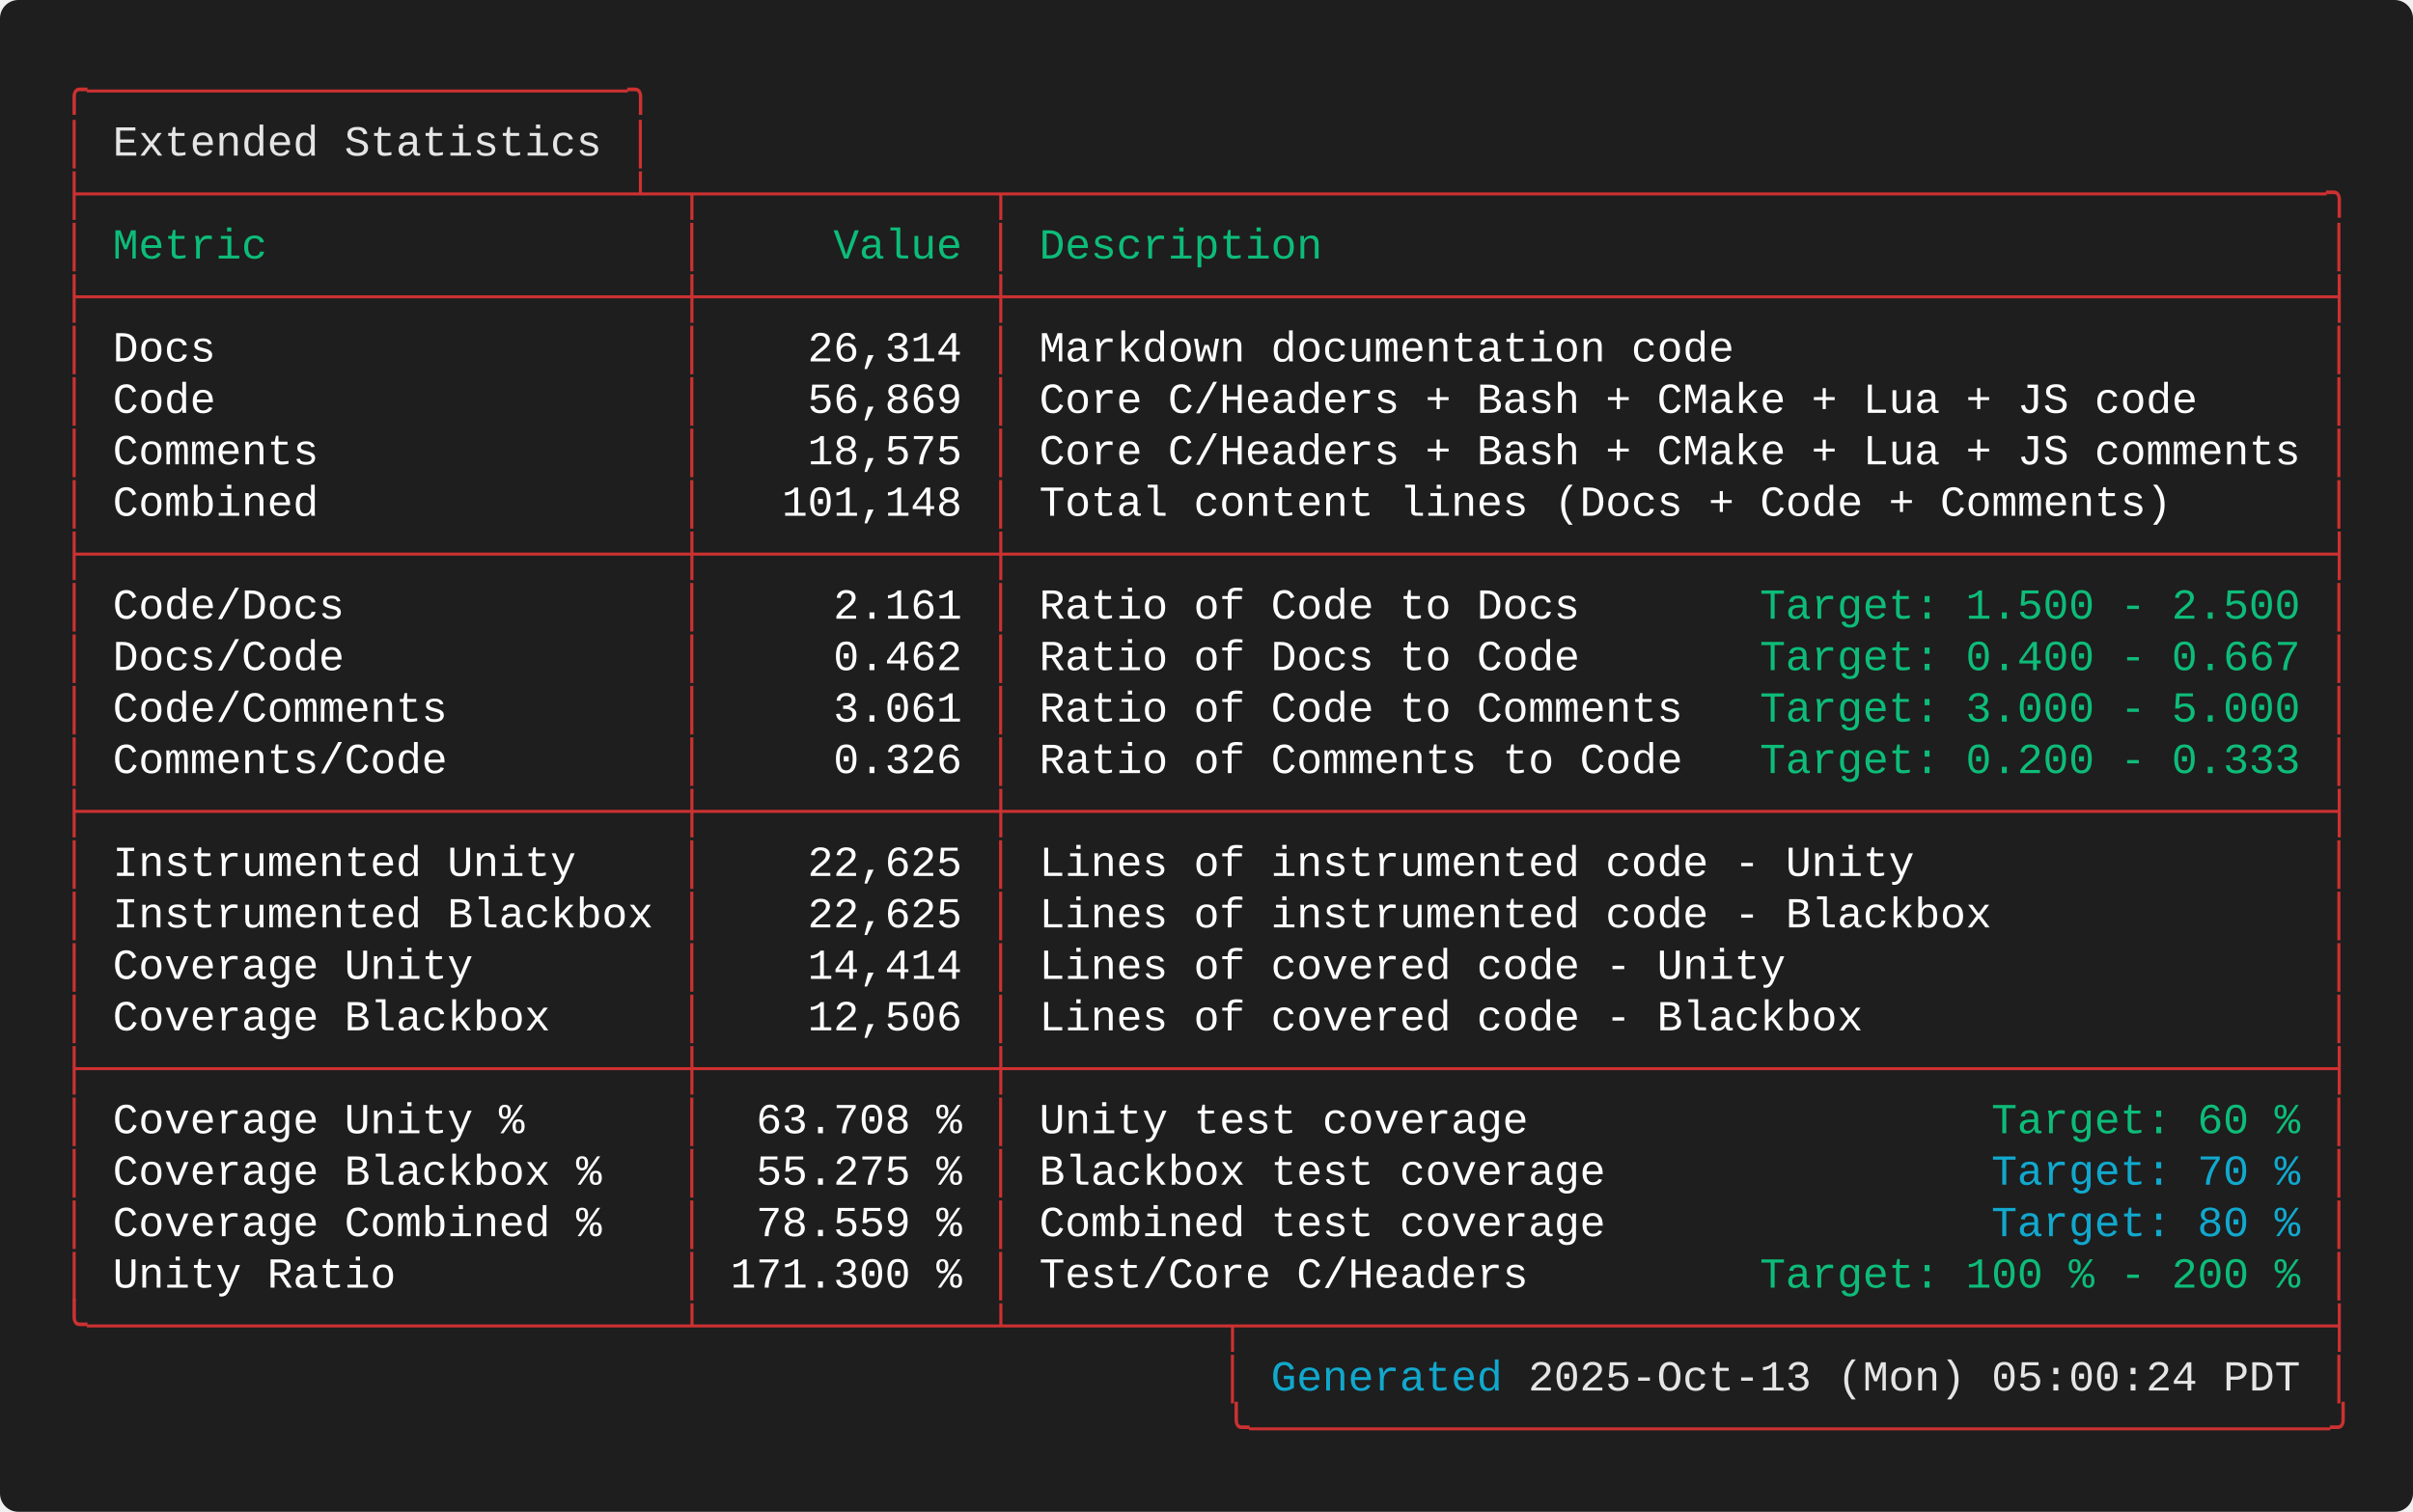
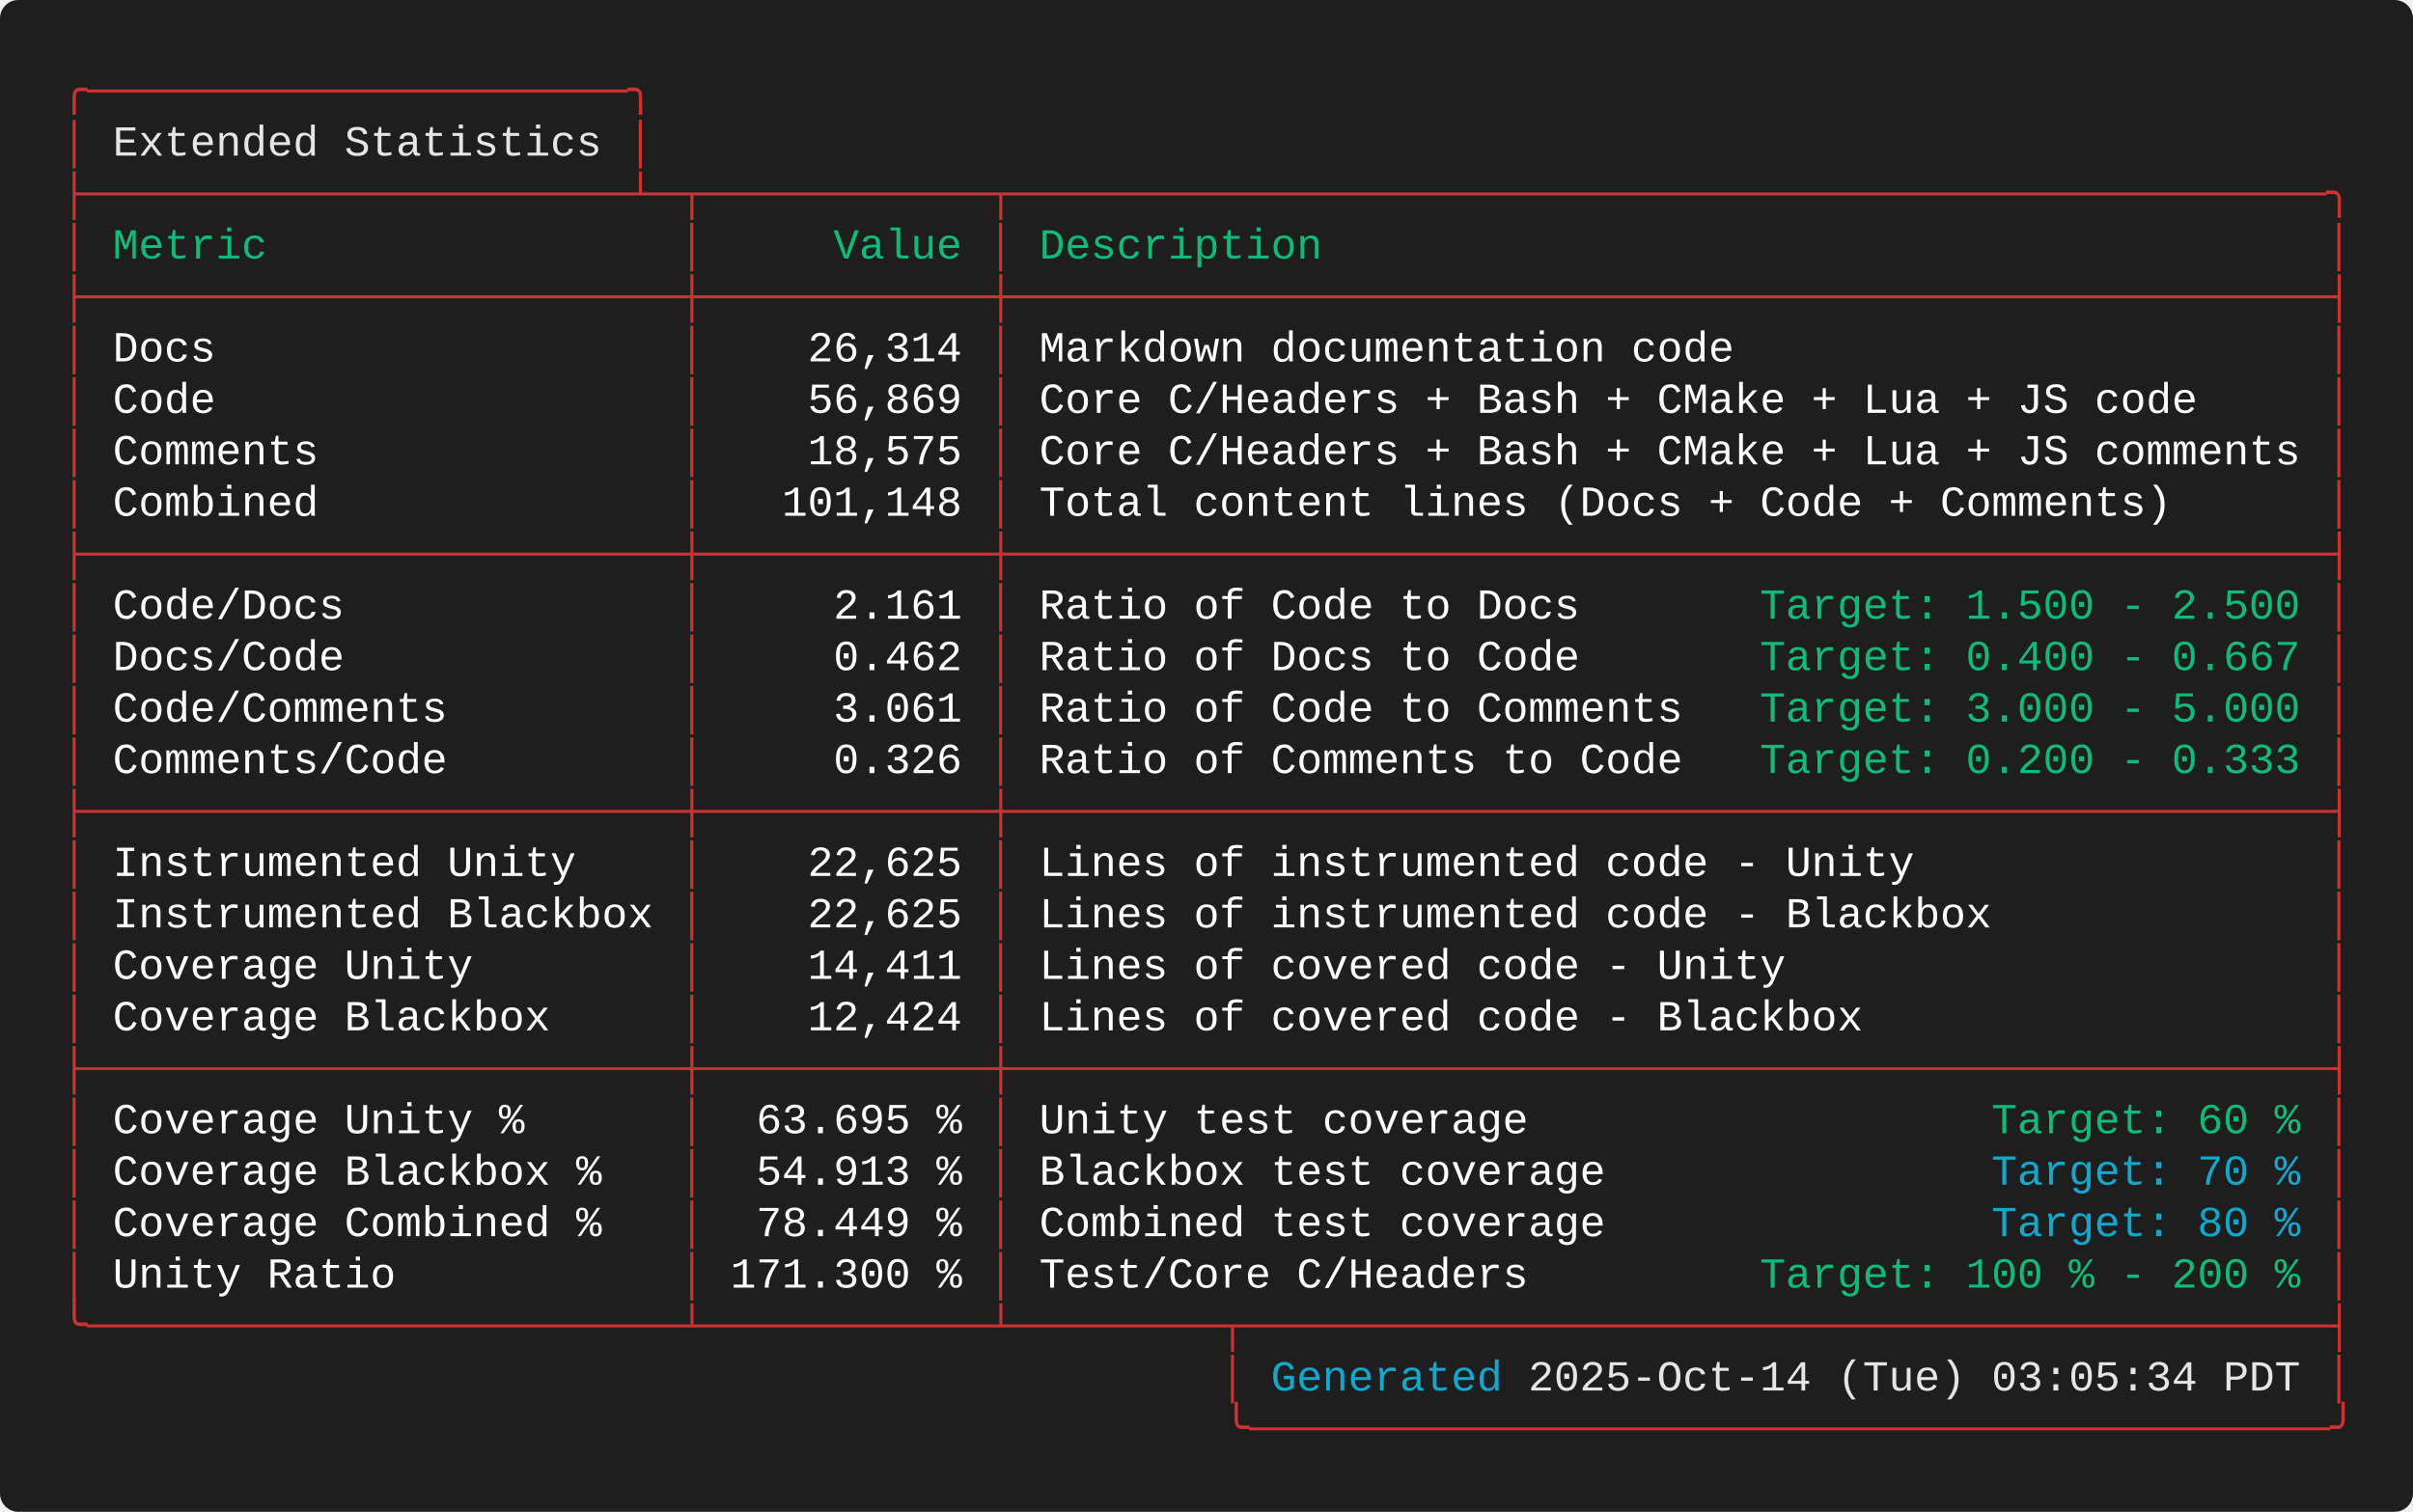
<svg xmlns="http://www.w3.org/2000/svg" width="787.60" height="493.60" viewBox="0 0 787.60 493.60">
  <defs>
    <style type="text/css">.terminal-text { font-family: 'Consolas', 'Consolas', 'Monaco', 'Courier New', monospace; }</style>
  </defs>
  <rect width="100%" height="100%" fill="#1e1e1e" rx="6" />
  <text x="20.00" y="34.00" font-size="14" class="terminal-text" xml:space="preserve" textLength="193.20" lengthAdjust="spacingAndGlyphs" fill="#cd3131">╭─────────────────────╮</text>
  <text x="20.00" y="50.80" font-size="14" class="terminal-text" xml:space="preserve" textLength="16.80" lengthAdjust="spacingAndGlyphs" fill="#cd3131">│ </text>
  <text x="36.80" y="50.80" font-size="14" class="terminal-text" xml:space="preserve" textLength="159.60" lengthAdjust="spacingAndGlyphs" fill="#e5e5e5">Extended Statistics</text>
  <text x="196.40" y="50.80" font-size="14" class="terminal-text" xml:space="preserve" textLength="8.40" lengthAdjust="spacingAndGlyphs" fill="#ffffff"> </text>
  <text x="204.80" y="50.80" font-size="14" class="terminal-text" xml:space="preserve" textLength="8.40" lengthAdjust="spacingAndGlyphs" fill="#cd3131">│</text>
  <text x="20.00" y="67.60" font-size="14" class="terminal-text" xml:space="preserve" textLength="747.60" lengthAdjust="spacingAndGlyphs" fill="#cd3131">├─────────────────────┴─┬───────────┬───────────────────────────────────────────────────╮</text>
  <text x="20.00" y="84.40" font-size="14" class="terminal-text" xml:space="preserve" textLength="8.40" lengthAdjust="spacingAndGlyphs" fill="#cd3131">│</text>
  <text x="28.40" y="84.40" font-size="14" class="terminal-text" xml:space="preserve" textLength="193.20" lengthAdjust="spacingAndGlyphs" fill="#0dbc79"> Metric                </text>
  <text x="221.60" y="84.40" font-size="14" class="terminal-text" xml:space="preserve" textLength="8.40" lengthAdjust="spacingAndGlyphs" fill="#cd3131">│</text>
  <text x="230.00" y="84.40" font-size="14" class="terminal-text" xml:space="preserve" textLength="92.40" lengthAdjust="spacingAndGlyphs" fill="#0dbc79">     Value </text>
  <text x="322.40" y="84.40" font-size="14" class="terminal-text" xml:space="preserve" textLength="8.40" lengthAdjust="spacingAndGlyphs" fill="#cd3131">│</text>
  <text x="330.80" y="84.40" font-size="14" class="terminal-text" xml:space="preserve" textLength="428.40" lengthAdjust="spacingAndGlyphs" fill="#0dbc79"> Description                                       </text>
  <text x="759.20" y="84.40" font-size="14" class="terminal-text" xml:space="preserve" textLength="8.40" lengthAdjust="spacingAndGlyphs" fill="#cd3131">│</text>
  <text x="20.00" y="101.20" font-size="14" class="terminal-text" xml:space="preserve" textLength="747.60" lengthAdjust="spacingAndGlyphs" fill="#cd3131">├───────────────────────┼───────────┼───────────────────────────────────────────────────┤</text>
  <text x="20.00" y="118.00" font-size="14" class="terminal-text" xml:space="preserve" textLength="8.40" lengthAdjust="spacingAndGlyphs" fill="#cd3131">│</text>
  <text x="28.40" y="118.00" font-size="14" class="terminal-text" xml:space="preserve" textLength="193.20" lengthAdjust="spacingAndGlyphs" fill="#ffffff"> Docs                  </text>
  <text x="221.60" y="118.00" font-size="14" class="terminal-text" xml:space="preserve" textLength="8.40" lengthAdjust="spacingAndGlyphs" fill="#cd3131">│</text>
  <text x="230.00" y="118.00" font-size="14" class="terminal-text" xml:space="preserve" textLength="92.40" lengthAdjust="spacingAndGlyphs" fill="#ffffff">    26,314 </text>
  <text x="322.40" y="118.00" font-size="14" class="terminal-text" xml:space="preserve" textLength="8.40" lengthAdjust="spacingAndGlyphs" fill="#cd3131">│</text>
  <text x="330.80" y="118.00" font-size="14" class="terminal-text" xml:space="preserve" textLength="428.40" lengthAdjust="spacingAndGlyphs" fill="#ffffff"> Markdown documentation code                       </text>
  <text x="759.20" y="118.00" font-size="14" class="terminal-text" xml:space="preserve" textLength="8.40" lengthAdjust="spacingAndGlyphs" fill="#cd3131">│</text>
  <text x="20.00" y="134.80" font-size="14" class="terminal-text" xml:space="preserve" textLength="8.40" lengthAdjust="spacingAndGlyphs" fill="#cd3131">│</text>
  <text x="28.40" y="134.80" font-size="14" class="terminal-text" xml:space="preserve" textLength="193.20" lengthAdjust="spacingAndGlyphs" fill="#ffffff"> Code                  </text>
  <text x="221.60" y="134.80" font-size="14" class="terminal-text" xml:space="preserve" textLength="8.40" lengthAdjust="spacingAndGlyphs" fill="#cd3131">│</text>
  <text x="230.00" y="134.80" font-size="14" class="terminal-text" xml:space="preserve" textLength="92.40" lengthAdjust="spacingAndGlyphs" fill="#ffffff">    56,869 </text>
  <text x="322.40" y="134.80" font-size="14" class="terminal-text" xml:space="preserve" textLength="8.40" lengthAdjust="spacingAndGlyphs" fill="#cd3131">│</text>
  <text x="330.80" y="134.80" font-size="14" class="terminal-text" xml:space="preserve" textLength="428.40" lengthAdjust="spacingAndGlyphs" fill="#ffffff"> Core C/Headers + Bash + CMake + Lua + JS code     </text>
  <text x="759.20" y="134.80" font-size="14" class="terminal-text" xml:space="preserve" textLength="8.40" lengthAdjust="spacingAndGlyphs" fill="#cd3131">│</text>
  <text x="20.00" y="151.60" font-size="14" class="terminal-text" xml:space="preserve" textLength="8.40" lengthAdjust="spacingAndGlyphs" fill="#cd3131">│</text>
  <text x="28.40" y="151.60" font-size="14" class="terminal-text" xml:space="preserve" textLength="193.20" lengthAdjust="spacingAndGlyphs" fill="#ffffff"> Comments              </text>
  <text x="221.60" y="151.60" font-size="14" class="terminal-text" xml:space="preserve" textLength="8.40" lengthAdjust="spacingAndGlyphs" fill="#cd3131">│</text>
  <text x="230.00" y="151.60" font-size="14" class="terminal-text" xml:space="preserve" textLength="92.40" lengthAdjust="spacingAndGlyphs" fill="#ffffff">    18,575 </text>
  <text x="322.40" y="151.60" font-size="14" class="terminal-text" xml:space="preserve" textLength="8.40" lengthAdjust="spacingAndGlyphs" fill="#cd3131">│</text>
  <text x="330.80" y="151.60" font-size="14" class="terminal-text" xml:space="preserve" textLength="428.40" lengthAdjust="spacingAndGlyphs" fill="#ffffff"> Core C/Headers + Bash + CMake + Lua + JS comments </text>
  <text x="759.20" y="151.60" font-size="14" class="terminal-text" xml:space="preserve" textLength="8.40" lengthAdjust="spacingAndGlyphs" fill="#cd3131">│</text>
  <text x="20.00" y="168.40" font-size="14" class="terminal-text" xml:space="preserve" textLength="8.40" lengthAdjust="spacingAndGlyphs" fill="#cd3131">│</text>
  <text x="28.40" y="168.40" font-size="14" class="terminal-text" xml:space="preserve" textLength="193.20" lengthAdjust="spacingAndGlyphs" fill="#ffffff"> Combined              </text>
  <text x="221.60" y="168.40" font-size="14" class="terminal-text" xml:space="preserve" textLength="8.40" lengthAdjust="spacingAndGlyphs" fill="#cd3131">│</text>
  <text x="230.00" y="168.40" font-size="14" class="terminal-text" xml:space="preserve" textLength="92.40" lengthAdjust="spacingAndGlyphs" fill="#ffffff">   101,148 </text>
  <text x="322.40" y="168.40" font-size="14" class="terminal-text" xml:space="preserve" textLength="8.40" lengthAdjust="spacingAndGlyphs" fill="#cd3131">│</text>
  <text x="330.80" y="168.40" font-size="14" class="terminal-text" xml:space="preserve" textLength="428.40" lengthAdjust="spacingAndGlyphs" fill="#ffffff"> Total content lines (Docs + Code + Comments)      </text>
  <text x="759.20" y="168.40" font-size="14" class="terminal-text" xml:space="preserve" textLength="8.40" lengthAdjust="spacingAndGlyphs" fill="#cd3131">│</text>
  <text x="20.00" y="185.20" font-size="14" class="terminal-text" xml:space="preserve" textLength="747.60" lengthAdjust="spacingAndGlyphs" fill="#cd3131">├───────────────────────┼───────────┼───────────────────────────────────────────────────┤</text>
  <text x="20.00" y="202.00" font-size="14" class="terminal-text" xml:space="preserve" textLength="8.40" lengthAdjust="spacingAndGlyphs" fill="#cd3131">│</text>
  <text x="28.40" y="202.00" font-size="14" class="terminal-text" xml:space="preserve" textLength="193.20" lengthAdjust="spacingAndGlyphs" fill="#ffffff"> Code/Docs             </text>
  <text x="221.60" y="202.00" font-size="14" class="terminal-text" xml:space="preserve" textLength="8.40" lengthAdjust="spacingAndGlyphs" fill="#cd3131">│</text>
  <text x="230.00" y="202.00" font-size="14" class="terminal-text" xml:space="preserve" textLength="92.40" lengthAdjust="spacingAndGlyphs" fill="#ffffff">     2.161 </text>
  <text x="322.40" y="202.00" font-size="14" class="terminal-text" xml:space="preserve" textLength="8.40" lengthAdjust="spacingAndGlyphs" fill="#cd3131">│</text>
  <text x="330.80" y="202.00" font-size="14" class="terminal-text" xml:space="preserve" textLength="243.60" lengthAdjust="spacingAndGlyphs" fill="#ffffff"> Ratio of Code to Docs       </text>
  <text x="574.40" y="202.00" font-size="14" class="terminal-text" xml:space="preserve" textLength="176.40" lengthAdjust="spacingAndGlyphs" fill="#0dbc79">Target: 1.500 - 2.500</text>
  <text x="750.80" y="202.00" font-size="14" class="terminal-text" xml:space="preserve" textLength="8.40" lengthAdjust="spacingAndGlyphs" fill="#ffffff"> </text>
  <text x="759.20" y="202.00" font-size="14" class="terminal-text" xml:space="preserve" textLength="8.40" lengthAdjust="spacingAndGlyphs" fill="#cd3131">│</text>
  <text x="20.00" y="218.80" font-size="14" class="terminal-text" xml:space="preserve" textLength="8.40" lengthAdjust="spacingAndGlyphs" fill="#cd3131">│</text>
  <text x="28.40" y="218.80" font-size="14" class="terminal-text" xml:space="preserve" textLength="193.20" lengthAdjust="spacingAndGlyphs" fill="#ffffff"> Docs/Code             </text>
  <text x="221.60" y="218.80" font-size="14" class="terminal-text" xml:space="preserve" textLength="8.40" lengthAdjust="spacingAndGlyphs" fill="#cd3131">│</text>
  <text x="230.00" y="218.80" font-size="14" class="terminal-text" xml:space="preserve" textLength="92.40" lengthAdjust="spacingAndGlyphs" fill="#ffffff">     0.462 </text>
  <text x="322.40" y="218.80" font-size="14" class="terminal-text" xml:space="preserve" textLength="8.40" lengthAdjust="spacingAndGlyphs" fill="#cd3131">│</text>
  <text x="330.80" y="218.80" font-size="14" class="terminal-text" xml:space="preserve" textLength="243.60" lengthAdjust="spacingAndGlyphs" fill="#ffffff"> Ratio of Docs to Code       </text>
  <text x="574.40" y="218.80" font-size="14" class="terminal-text" xml:space="preserve" textLength="184.80" lengthAdjust="spacingAndGlyphs" fill="#0dbc79">Target: 0.400 - 0.667 </text>
  <text x="759.20" y="218.80" font-size="14" class="terminal-text" xml:space="preserve" textLength="8.40" lengthAdjust="spacingAndGlyphs" fill="#cd3131">│</text>
  <text x="20.00" y="235.60" font-size="14" class="terminal-text" xml:space="preserve" textLength="8.40" lengthAdjust="spacingAndGlyphs" fill="#cd3131">│</text>
  <text x="28.40" y="235.60" font-size="14" class="terminal-text" xml:space="preserve" textLength="193.20" lengthAdjust="spacingAndGlyphs" fill="#ffffff"> Code/Comments         </text>
  <text x="221.60" y="235.60" font-size="14" class="terminal-text" xml:space="preserve" textLength="8.40" lengthAdjust="spacingAndGlyphs" fill="#cd3131">│</text>
  <text x="230.00" y="235.60" font-size="14" class="terminal-text" xml:space="preserve" textLength="92.40" lengthAdjust="spacingAndGlyphs" fill="#ffffff">     3.061 </text>
  <text x="322.40" y="235.60" font-size="14" class="terminal-text" xml:space="preserve" textLength="8.40" lengthAdjust="spacingAndGlyphs" fill="#cd3131">│</text>
  <text x="330.80" y="235.60" font-size="14" class="terminal-text" xml:space="preserve" textLength="243.60" lengthAdjust="spacingAndGlyphs" fill="#ffffff"> Ratio of Code to Comments   </text>
  <text x="574.40" y="235.60" font-size="14" class="terminal-text" xml:space="preserve" textLength="176.40" lengthAdjust="spacingAndGlyphs" fill="#0dbc79">Target: 3.000 - 5.000</text>
  <text x="750.80" y="235.60" font-size="14" class="terminal-text" xml:space="preserve" textLength="8.40" lengthAdjust="spacingAndGlyphs" fill="#ffffff"> </text>
  <text x="759.20" y="235.60" font-size="14" class="terminal-text" xml:space="preserve" textLength="8.40" lengthAdjust="spacingAndGlyphs" fill="#cd3131">│</text>
  <text x="20.00" y="252.40" font-size="14" class="terminal-text" xml:space="preserve" textLength="8.40" lengthAdjust="spacingAndGlyphs" fill="#cd3131">│</text>
  <text x="28.40" y="252.40" font-size="14" class="terminal-text" xml:space="preserve" textLength="193.20" lengthAdjust="spacingAndGlyphs" fill="#ffffff"> Comments/Code         </text>
  <text x="221.60" y="252.40" font-size="14" class="terminal-text" xml:space="preserve" textLength="8.40" lengthAdjust="spacingAndGlyphs" fill="#cd3131">│</text>
  <text x="230.00" y="252.40" font-size="14" class="terminal-text" xml:space="preserve" textLength="92.40" lengthAdjust="spacingAndGlyphs" fill="#ffffff">     0.326 </text>
  <text x="322.40" y="252.40" font-size="14" class="terminal-text" xml:space="preserve" textLength="8.40" lengthAdjust="spacingAndGlyphs" fill="#cd3131">│</text>
  <text x="330.80" y="252.40" font-size="14" class="terminal-text" xml:space="preserve" textLength="243.60" lengthAdjust="spacingAndGlyphs" fill="#ffffff"> Ratio of Comments to Code   </text>
  <text x="574.40" y="252.40" font-size="14" class="terminal-text" xml:space="preserve" textLength="176.40" lengthAdjust="spacingAndGlyphs" fill="#0dbc79">Target: 0.200 - 0.333</text>
  <text x="750.80" y="252.40" font-size="14" class="terminal-text" xml:space="preserve" textLength="8.40" lengthAdjust="spacingAndGlyphs" fill="#ffffff"> </text>
  <text x="759.20" y="252.40" font-size="14" class="terminal-text" xml:space="preserve" textLength="8.40" lengthAdjust="spacingAndGlyphs" fill="#cd3131">│</text>
  <text x="20.00" y="269.20" font-size="14" class="terminal-text" xml:space="preserve" textLength="747.60" lengthAdjust="spacingAndGlyphs" fill="#cd3131">├───────────────────────┼───────────┼───────────────────────────────────────────────────┤</text>
  <text x="20.00" y="286.00" font-size="14" class="terminal-text" xml:space="preserve" textLength="8.40" lengthAdjust="spacingAndGlyphs" fill="#cd3131">│</text>
  <text x="28.40" y="286.00" font-size="14" class="terminal-text" xml:space="preserve" textLength="193.20" lengthAdjust="spacingAndGlyphs" fill="#ffffff"> Instrumented Unity    </text>
  <text x="221.60" y="286.00" font-size="14" class="terminal-text" xml:space="preserve" textLength="8.40" lengthAdjust="spacingAndGlyphs" fill="#cd3131">│</text>
  <text x="230.00" y="286.00" font-size="14" class="terminal-text" xml:space="preserve" textLength="92.40" lengthAdjust="spacingAndGlyphs" fill="#ffffff">    22,625 </text>
  <text x="322.40" y="286.00" font-size="14" class="terminal-text" xml:space="preserve" textLength="8.40" lengthAdjust="spacingAndGlyphs" fill="#cd3131">│</text>
  <text x="330.80" y="286.00" font-size="14" class="terminal-text" xml:space="preserve" textLength="428.40" lengthAdjust="spacingAndGlyphs" fill="#ffffff"> Lines of instrumented code - Unity                </text>
  <text x="759.20" y="286.00" font-size="14" class="terminal-text" xml:space="preserve" textLength="8.40" lengthAdjust="spacingAndGlyphs" fill="#cd3131">│</text>
  <text x="20.00" y="302.80" font-size="14" class="terminal-text" xml:space="preserve" textLength="8.40" lengthAdjust="spacingAndGlyphs" fill="#cd3131">│</text>
  <text x="28.40" y="302.80" font-size="14" class="terminal-text" xml:space="preserve" textLength="193.20" lengthAdjust="spacingAndGlyphs" fill="#ffffff"> Instrumented Blackbox </text>
  <text x="221.60" y="302.80" font-size="14" class="terminal-text" xml:space="preserve" textLength="8.40" lengthAdjust="spacingAndGlyphs" fill="#cd3131">│</text>
  <text x="230.00" y="302.80" font-size="14" class="terminal-text" xml:space="preserve" textLength="92.40" lengthAdjust="spacingAndGlyphs" fill="#ffffff">    22,625 </text>
  <text x="322.40" y="302.80" font-size="14" class="terminal-text" xml:space="preserve" textLength="8.40" lengthAdjust="spacingAndGlyphs" fill="#cd3131">│</text>
  <text x="330.80" y="302.80" font-size="14" class="terminal-text" xml:space="preserve" textLength="428.40" lengthAdjust="spacingAndGlyphs" fill="#ffffff"> Lines of instrumented code - Blackbox             </text>
  <text x="759.20" y="302.80" font-size="14" class="terminal-text" xml:space="preserve" textLength="8.40" lengthAdjust="spacingAndGlyphs" fill="#cd3131">│</text>
  <text x="20.00" y="319.60" font-size="14" class="terminal-text" xml:space="preserve" textLength="8.40" lengthAdjust="spacingAndGlyphs" fill="#cd3131">│</text>
  <text x="28.40" y="319.60" font-size="14" class="terminal-text" xml:space="preserve" textLength="193.20" lengthAdjust="spacingAndGlyphs" fill="#ffffff"> Coverage Unity        </text>
  <text x="221.60" y="319.60" font-size="14" class="terminal-text" xml:space="preserve" textLength="8.40" lengthAdjust="spacingAndGlyphs" fill="#cd3131">│</text>
-   <text x="230.00" y="319.60" font-size="14" class="terminal-text" xml:space="preserve" textLength="92.40" lengthAdjust="spacingAndGlyphs" fill="#ffffff">    14,414 </text>
+   <text x="230.00" y="319.60" font-size="14" class="terminal-text" xml:space="preserve" textLength="92.40" lengthAdjust="spacingAndGlyphs" fill="#ffffff">    14,411 </text>
  <text x="322.40" y="319.60" font-size="14" class="terminal-text" xml:space="preserve" textLength="8.40" lengthAdjust="spacingAndGlyphs" fill="#cd3131">│</text>
  <text x="330.80" y="319.60" font-size="14" class="terminal-text" xml:space="preserve" textLength="428.40" lengthAdjust="spacingAndGlyphs" fill="#ffffff"> Lines of covered code - Unity                     </text>
  <text x="759.20" y="319.60" font-size="14" class="terminal-text" xml:space="preserve" textLength="8.40" lengthAdjust="spacingAndGlyphs" fill="#cd3131">│</text>
  <text x="20.00" y="336.40" font-size="14" class="terminal-text" xml:space="preserve" textLength="8.40" lengthAdjust="spacingAndGlyphs" fill="#cd3131">│</text>
  <text x="28.40" y="336.40" font-size="14" class="terminal-text" xml:space="preserve" textLength="193.20" lengthAdjust="spacingAndGlyphs" fill="#ffffff"> Coverage Blackbox     </text>
  <text x="221.60" y="336.40" font-size="14" class="terminal-text" xml:space="preserve" textLength="8.40" lengthAdjust="spacingAndGlyphs" fill="#cd3131">│</text>
-   <text x="230.00" y="336.40" font-size="14" class="terminal-text" xml:space="preserve" textLength="92.40" lengthAdjust="spacingAndGlyphs" fill="#ffffff">    12,506 </text>
+   <text x="230.00" y="336.40" font-size="14" class="terminal-text" xml:space="preserve" textLength="92.40" lengthAdjust="spacingAndGlyphs" fill="#ffffff">    12,424 </text>
  <text x="322.40" y="336.40" font-size="14" class="terminal-text" xml:space="preserve" textLength="8.40" lengthAdjust="spacingAndGlyphs" fill="#cd3131">│</text>
  <text x="330.80" y="336.40" font-size="14" class="terminal-text" xml:space="preserve" textLength="428.40" lengthAdjust="spacingAndGlyphs" fill="#ffffff"> Lines of covered code - Blackbox                  </text>
  <text x="759.20" y="336.40" font-size="14" class="terminal-text" xml:space="preserve" textLength="8.40" lengthAdjust="spacingAndGlyphs" fill="#cd3131">│</text>
  <text x="20.00" y="353.20" font-size="14" class="terminal-text" xml:space="preserve" textLength="747.60" lengthAdjust="spacingAndGlyphs" fill="#cd3131">├───────────────────────┼───────────┼───────────────────────────────────────────────────┤</text>
  <text x="20.00" y="370.00" font-size="14" class="terminal-text" xml:space="preserve" textLength="8.40" lengthAdjust="spacingAndGlyphs" fill="#cd3131">│</text>
  <text x="28.40" y="370.00" font-size="14" class="terminal-text" xml:space="preserve" textLength="193.20" lengthAdjust="spacingAndGlyphs" fill="#ffffff"> Coverage Unity %      </text>
  <text x="221.60" y="370.00" font-size="14" class="terminal-text" xml:space="preserve" textLength="8.40" lengthAdjust="spacingAndGlyphs" fill="#cd3131">│</text>
-   <text x="230.00" y="370.00" font-size="14" class="terminal-text" xml:space="preserve" textLength="92.40" lengthAdjust="spacingAndGlyphs" fill="#ffffff">  63.708 % </text>
+   <text x="230.00" y="370.00" font-size="14" class="terminal-text" xml:space="preserve" textLength="92.40" lengthAdjust="spacingAndGlyphs" fill="#ffffff">  63.695 % </text>
  <text x="322.40" y="370.00" font-size="14" class="terminal-text" xml:space="preserve" textLength="8.40" lengthAdjust="spacingAndGlyphs" fill="#cd3131">│</text>
  <text x="330.80" y="370.00" font-size="14" class="terminal-text" xml:space="preserve" textLength="319.20" lengthAdjust="spacingAndGlyphs" fill="#ffffff"> Unity test coverage                  </text>
  <text x="650.00" y="370.00" font-size="14" class="terminal-text" xml:space="preserve" textLength="100.80" lengthAdjust="spacingAndGlyphs" fill="#0dbc79">Target: 60 %</text>
  <text x="750.80" y="370.00" font-size="14" class="terminal-text" xml:space="preserve" textLength="8.40" lengthAdjust="spacingAndGlyphs" fill="#ffffff"> </text>
  <text x="759.20" y="370.00" font-size="14" class="terminal-text" xml:space="preserve" textLength="8.40" lengthAdjust="spacingAndGlyphs" fill="#cd3131">│</text>
  <text x="20.00" y="386.80" font-size="14" class="terminal-text" xml:space="preserve" textLength="8.40" lengthAdjust="spacingAndGlyphs" fill="#cd3131">│</text>
  <text x="28.40" y="386.80" font-size="14" class="terminal-text" xml:space="preserve" textLength="193.20" lengthAdjust="spacingAndGlyphs" fill="#ffffff"> Coverage Blackbox %   </text>
  <text x="221.60" y="386.80" font-size="14" class="terminal-text" xml:space="preserve" textLength="8.40" lengthAdjust="spacingAndGlyphs" fill="#cd3131">│</text>
-   <text x="230.00" y="386.80" font-size="14" class="terminal-text" xml:space="preserve" textLength="92.40" lengthAdjust="spacingAndGlyphs" fill="#ffffff">  55.275 % </text>
+   <text x="230.00" y="386.80" font-size="14" class="terminal-text" xml:space="preserve" textLength="92.40" lengthAdjust="spacingAndGlyphs" fill="#ffffff">  54.913 % </text>
  <text x="322.40" y="386.80" font-size="14" class="terminal-text" xml:space="preserve" textLength="8.40" lengthAdjust="spacingAndGlyphs" fill="#cd3131">│</text>
  <text x="330.80" y="386.80" font-size="14" class="terminal-text" xml:space="preserve" textLength="319.20" lengthAdjust="spacingAndGlyphs" fill="#ffffff"> Blackbox test coverage               </text>
  <text x="650.00" y="386.80" font-size="14" class="terminal-text" xml:space="preserve" textLength="100.80" lengthAdjust="spacingAndGlyphs" fill="#11a8cd">Target: 70 %</text>
  <text x="750.80" y="386.80" font-size="14" class="terminal-text" xml:space="preserve" textLength="8.40" lengthAdjust="spacingAndGlyphs" fill="#ffffff"> </text>
  <text x="759.20" y="386.80" font-size="14" class="terminal-text" xml:space="preserve" textLength="8.40" lengthAdjust="spacingAndGlyphs" fill="#cd3131">│</text>
  <text x="20.00" y="403.60" font-size="14" class="terminal-text" xml:space="preserve" textLength="8.40" lengthAdjust="spacingAndGlyphs" fill="#cd3131">│</text>
  <text x="28.40" y="403.60" font-size="14" class="terminal-text" xml:space="preserve" textLength="193.20" lengthAdjust="spacingAndGlyphs" fill="#ffffff"> Coverage Combined %   </text>
  <text x="221.60" y="403.60" font-size="14" class="terminal-text" xml:space="preserve" textLength="8.40" lengthAdjust="spacingAndGlyphs" fill="#cd3131">│</text>
-   <text x="230.00" y="403.60" font-size="14" class="terminal-text" xml:space="preserve" textLength="92.40" lengthAdjust="spacingAndGlyphs" fill="#ffffff">  78.559 % </text>
+   <text x="230.00" y="403.60" font-size="14" class="terminal-text" xml:space="preserve" textLength="92.40" lengthAdjust="spacingAndGlyphs" fill="#ffffff">  78.449 % </text>
  <text x="322.40" y="403.60" font-size="14" class="terminal-text" xml:space="preserve" textLength="8.40" lengthAdjust="spacingAndGlyphs" fill="#cd3131">│</text>
  <text x="330.80" y="403.60" font-size="14" class="terminal-text" xml:space="preserve" textLength="319.20" lengthAdjust="spacingAndGlyphs" fill="#ffffff"> Combined test coverage               </text>
  <text x="650.00" y="403.60" font-size="14" class="terminal-text" xml:space="preserve" textLength="100.80" lengthAdjust="spacingAndGlyphs" fill="#11a8cd">Target: 80 %</text>
  <text x="750.80" y="403.60" font-size="14" class="terminal-text" xml:space="preserve" textLength="8.40" lengthAdjust="spacingAndGlyphs" fill="#ffffff"> </text>
  <text x="759.20" y="403.60" font-size="14" class="terminal-text" xml:space="preserve" textLength="8.40" lengthAdjust="spacingAndGlyphs" fill="#cd3131">│</text>
  <text x="20.00" y="420.40" font-size="14" class="terminal-text" xml:space="preserve" textLength="8.40" lengthAdjust="spacingAndGlyphs" fill="#cd3131">│</text>
  <text x="28.40" y="420.40" font-size="14" class="terminal-text" xml:space="preserve" textLength="193.20" lengthAdjust="spacingAndGlyphs" fill="#ffffff"> Unity Ratio           </text>
  <text x="221.60" y="420.40" font-size="14" class="terminal-text" xml:space="preserve" textLength="8.40" lengthAdjust="spacingAndGlyphs" fill="#cd3131">│</text>
  <text x="230.00" y="420.40" font-size="14" class="terminal-text" xml:space="preserve" textLength="92.40" lengthAdjust="spacingAndGlyphs" fill="#ffffff"> 171.300 % </text>
  <text x="322.40" y="420.40" font-size="14" class="terminal-text" xml:space="preserve" textLength="8.40" lengthAdjust="spacingAndGlyphs" fill="#cd3131">│</text>
  <text x="330.80" y="420.40" font-size="14" class="terminal-text" xml:space="preserve" textLength="243.60" lengthAdjust="spacingAndGlyphs" fill="#ffffff"> Test/Core C/Headers         </text>
  <text x="574.40" y="420.40" font-size="14" class="terminal-text" xml:space="preserve" textLength="176.40" lengthAdjust="spacingAndGlyphs" fill="#0dbc79">Target: 100 % - 200 %</text>
  <text x="750.80" y="420.40" font-size="14" class="terminal-text" xml:space="preserve" textLength="8.40" lengthAdjust="spacingAndGlyphs" fill="#ffffff"> </text>
  <text x="759.20" y="420.40" font-size="14" class="terminal-text" xml:space="preserve" textLength="8.40" lengthAdjust="spacingAndGlyphs" fill="#cd3131">│</text>
  <text x="20.00" y="437.20" font-size="14" class="terminal-text" xml:space="preserve" textLength="747.60" lengthAdjust="spacingAndGlyphs" fill="#cd3131">╰───────────────────────┴───────────┴────────┬──────────────────────────────────────────┤</text>
  <text x="20.00" y="454.00" font-size="14" class="terminal-text" xml:space="preserve" textLength="394.80" lengthAdjust="spacingAndGlyphs" fill="#cd3131">                                             │ </text>
  <text x="414.80" y="454.00" font-size="14" class="terminal-text" xml:space="preserve" textLength="75.60" lengthAdjust="spacingAndGlyphs" fill="#11a8cd">Generated</text>
-   <text x="490.40" y="454.00" font-size="14" class="terminal-text" xml:space="preserve" textLength="260.40" lengthAdjust="spacingAndGlyphs" fill="#e5e5e5"> 2025-Oct-13 (Mon) 05:00:24 PDT</text>
+   <text x="490.40" y="454.00" font-size="14" class="terminal-text" xml:space="preserve" textLength="260.40" lengthAdjust="spacingAndGlyphs" fill="#e5e5e5"> 2025-Oct-14 (Tue) 03:05:34 PDT</text>
  <text x="750.80" y="454.00" font-size="14" class="terminal-text" xml:space="preserve" textLength="8.40" lengthAdjust="spacingAndGlyphs" fill="#ffffff"> </text>
  <text x="759.20" y="454.00" font-size="14" class="terminal-text" xml:space="preserve" textLength="8.40" lengthAdjust="spacingAndGlyphs" fill="#cd3131">│</text>
  <text x="20.00" y="470.80" font-size="14" class="terminal-text" xml:space="preserve" textLength="747.60" lengthAdjust="spacingAndGlyphs" fill="#cd3131">                                             ╰──────────────────────────────────────────╯</text>
</svg>
